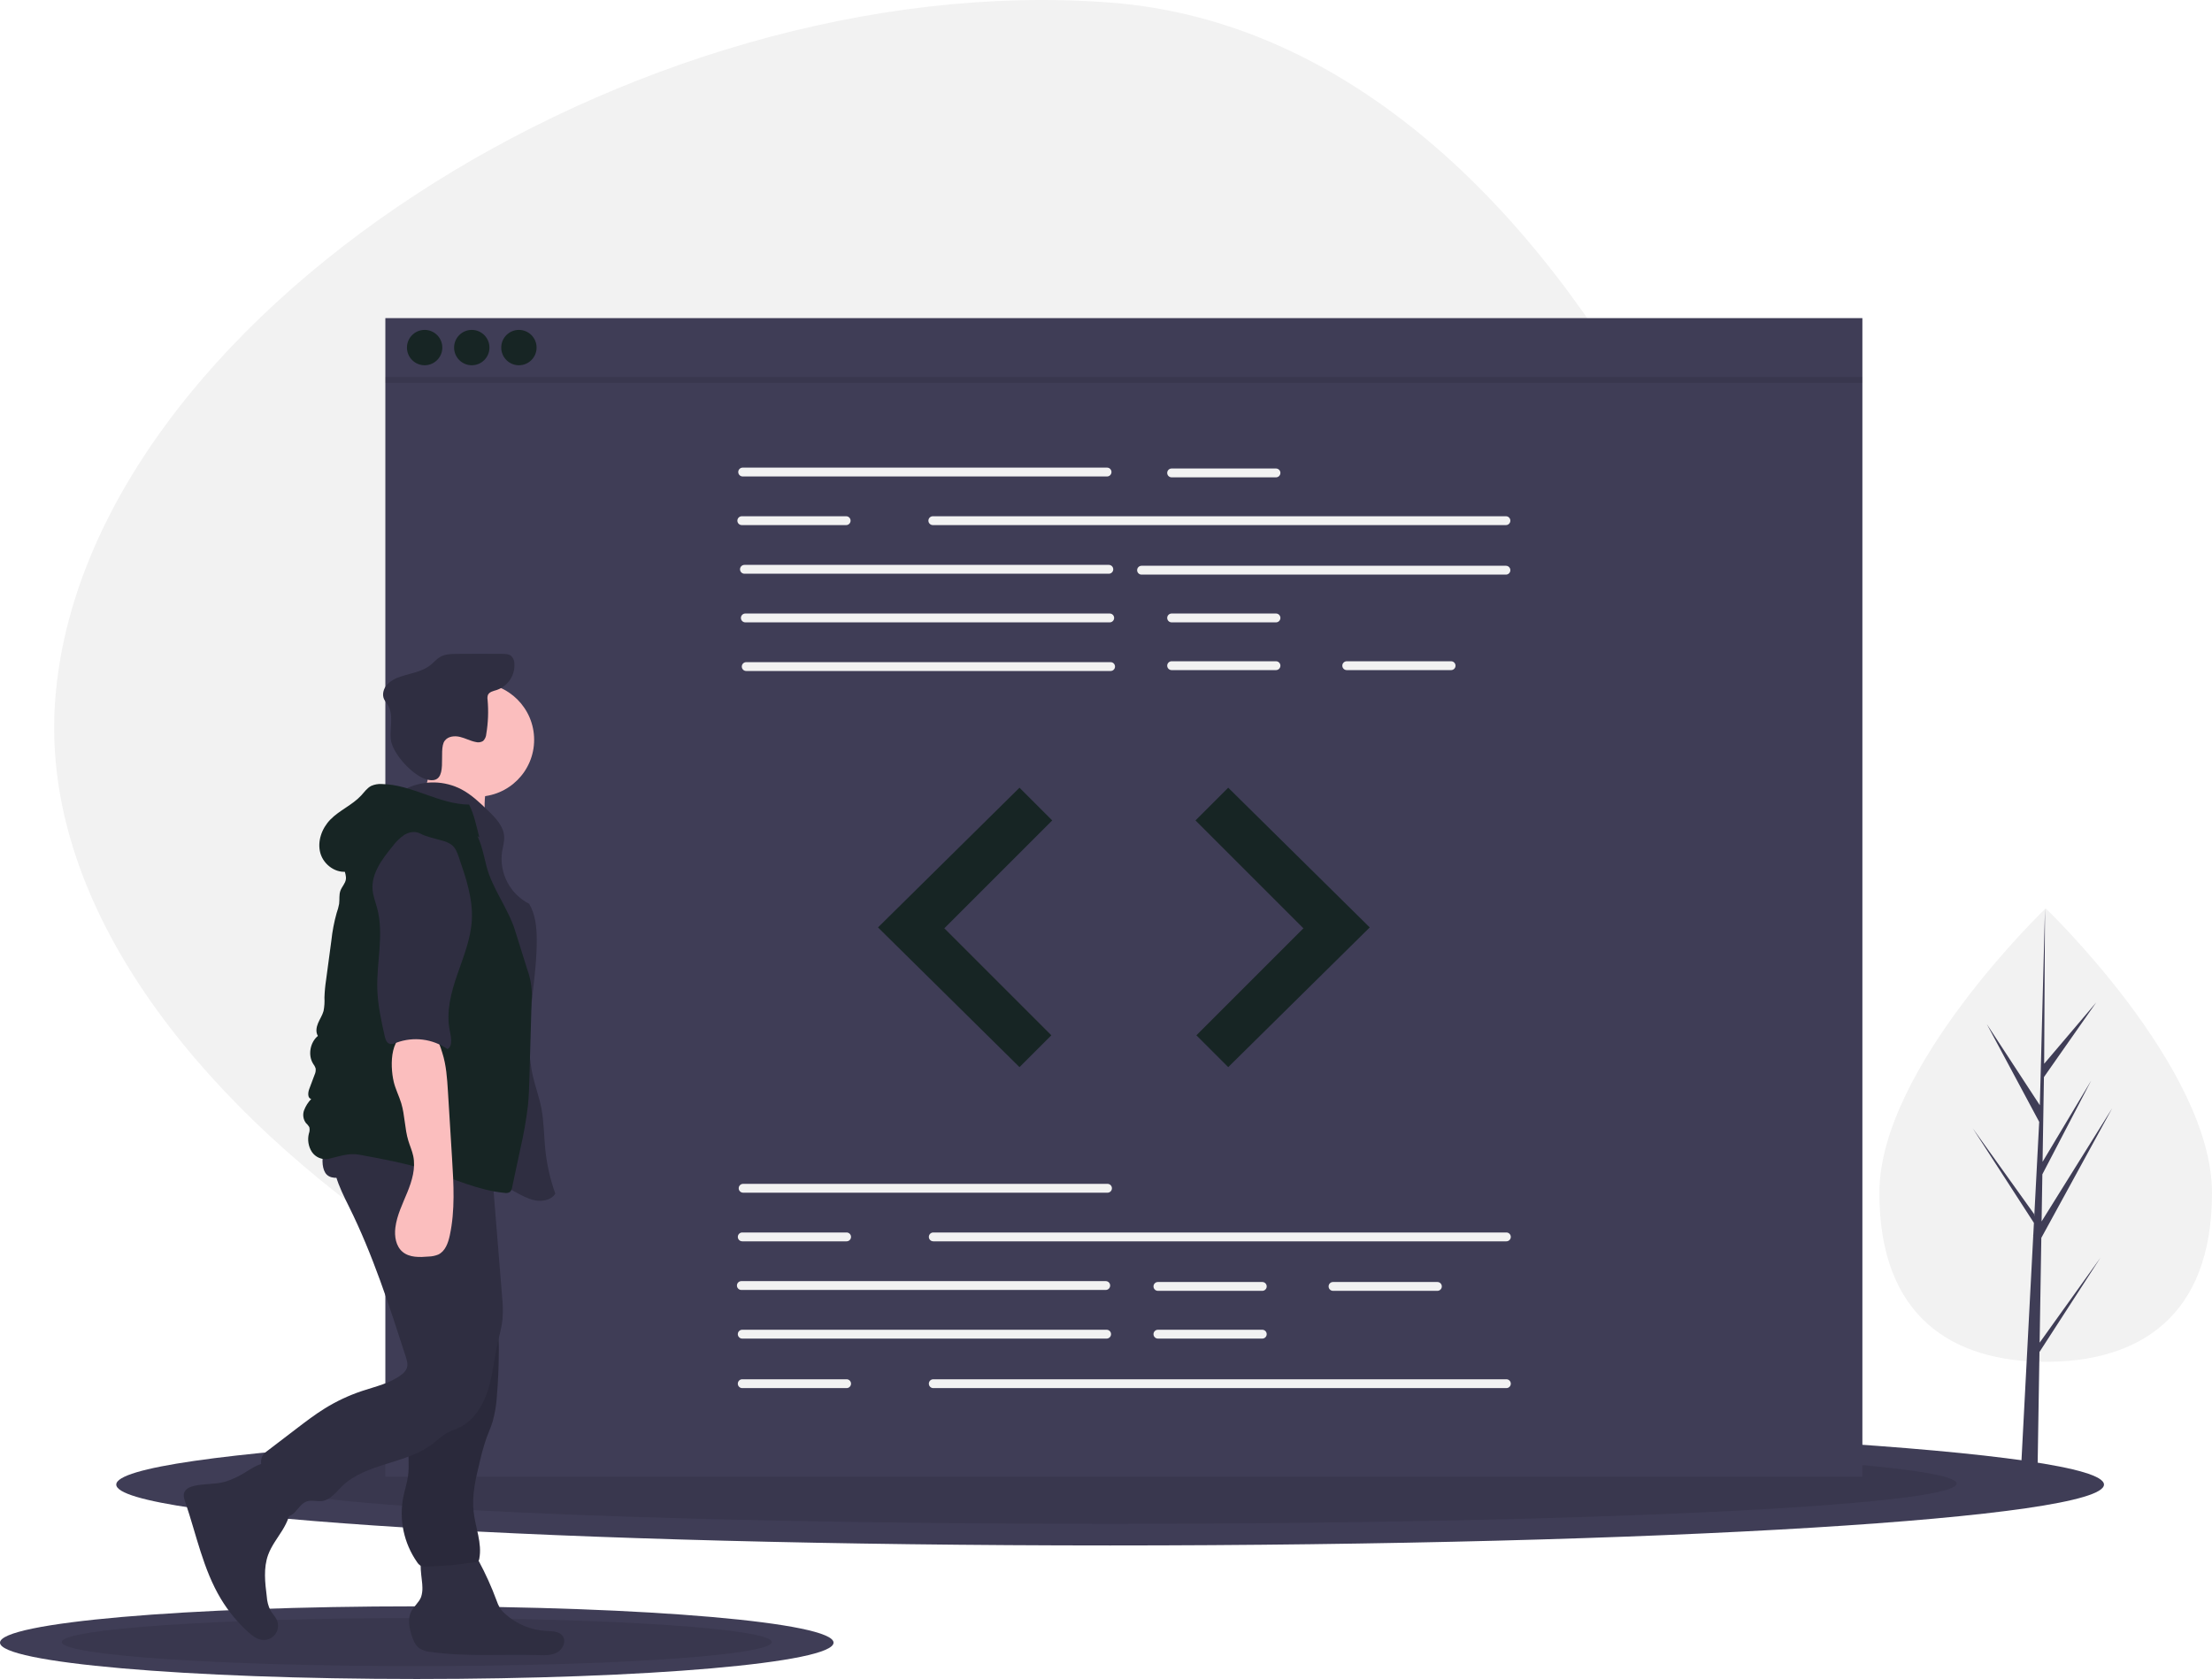
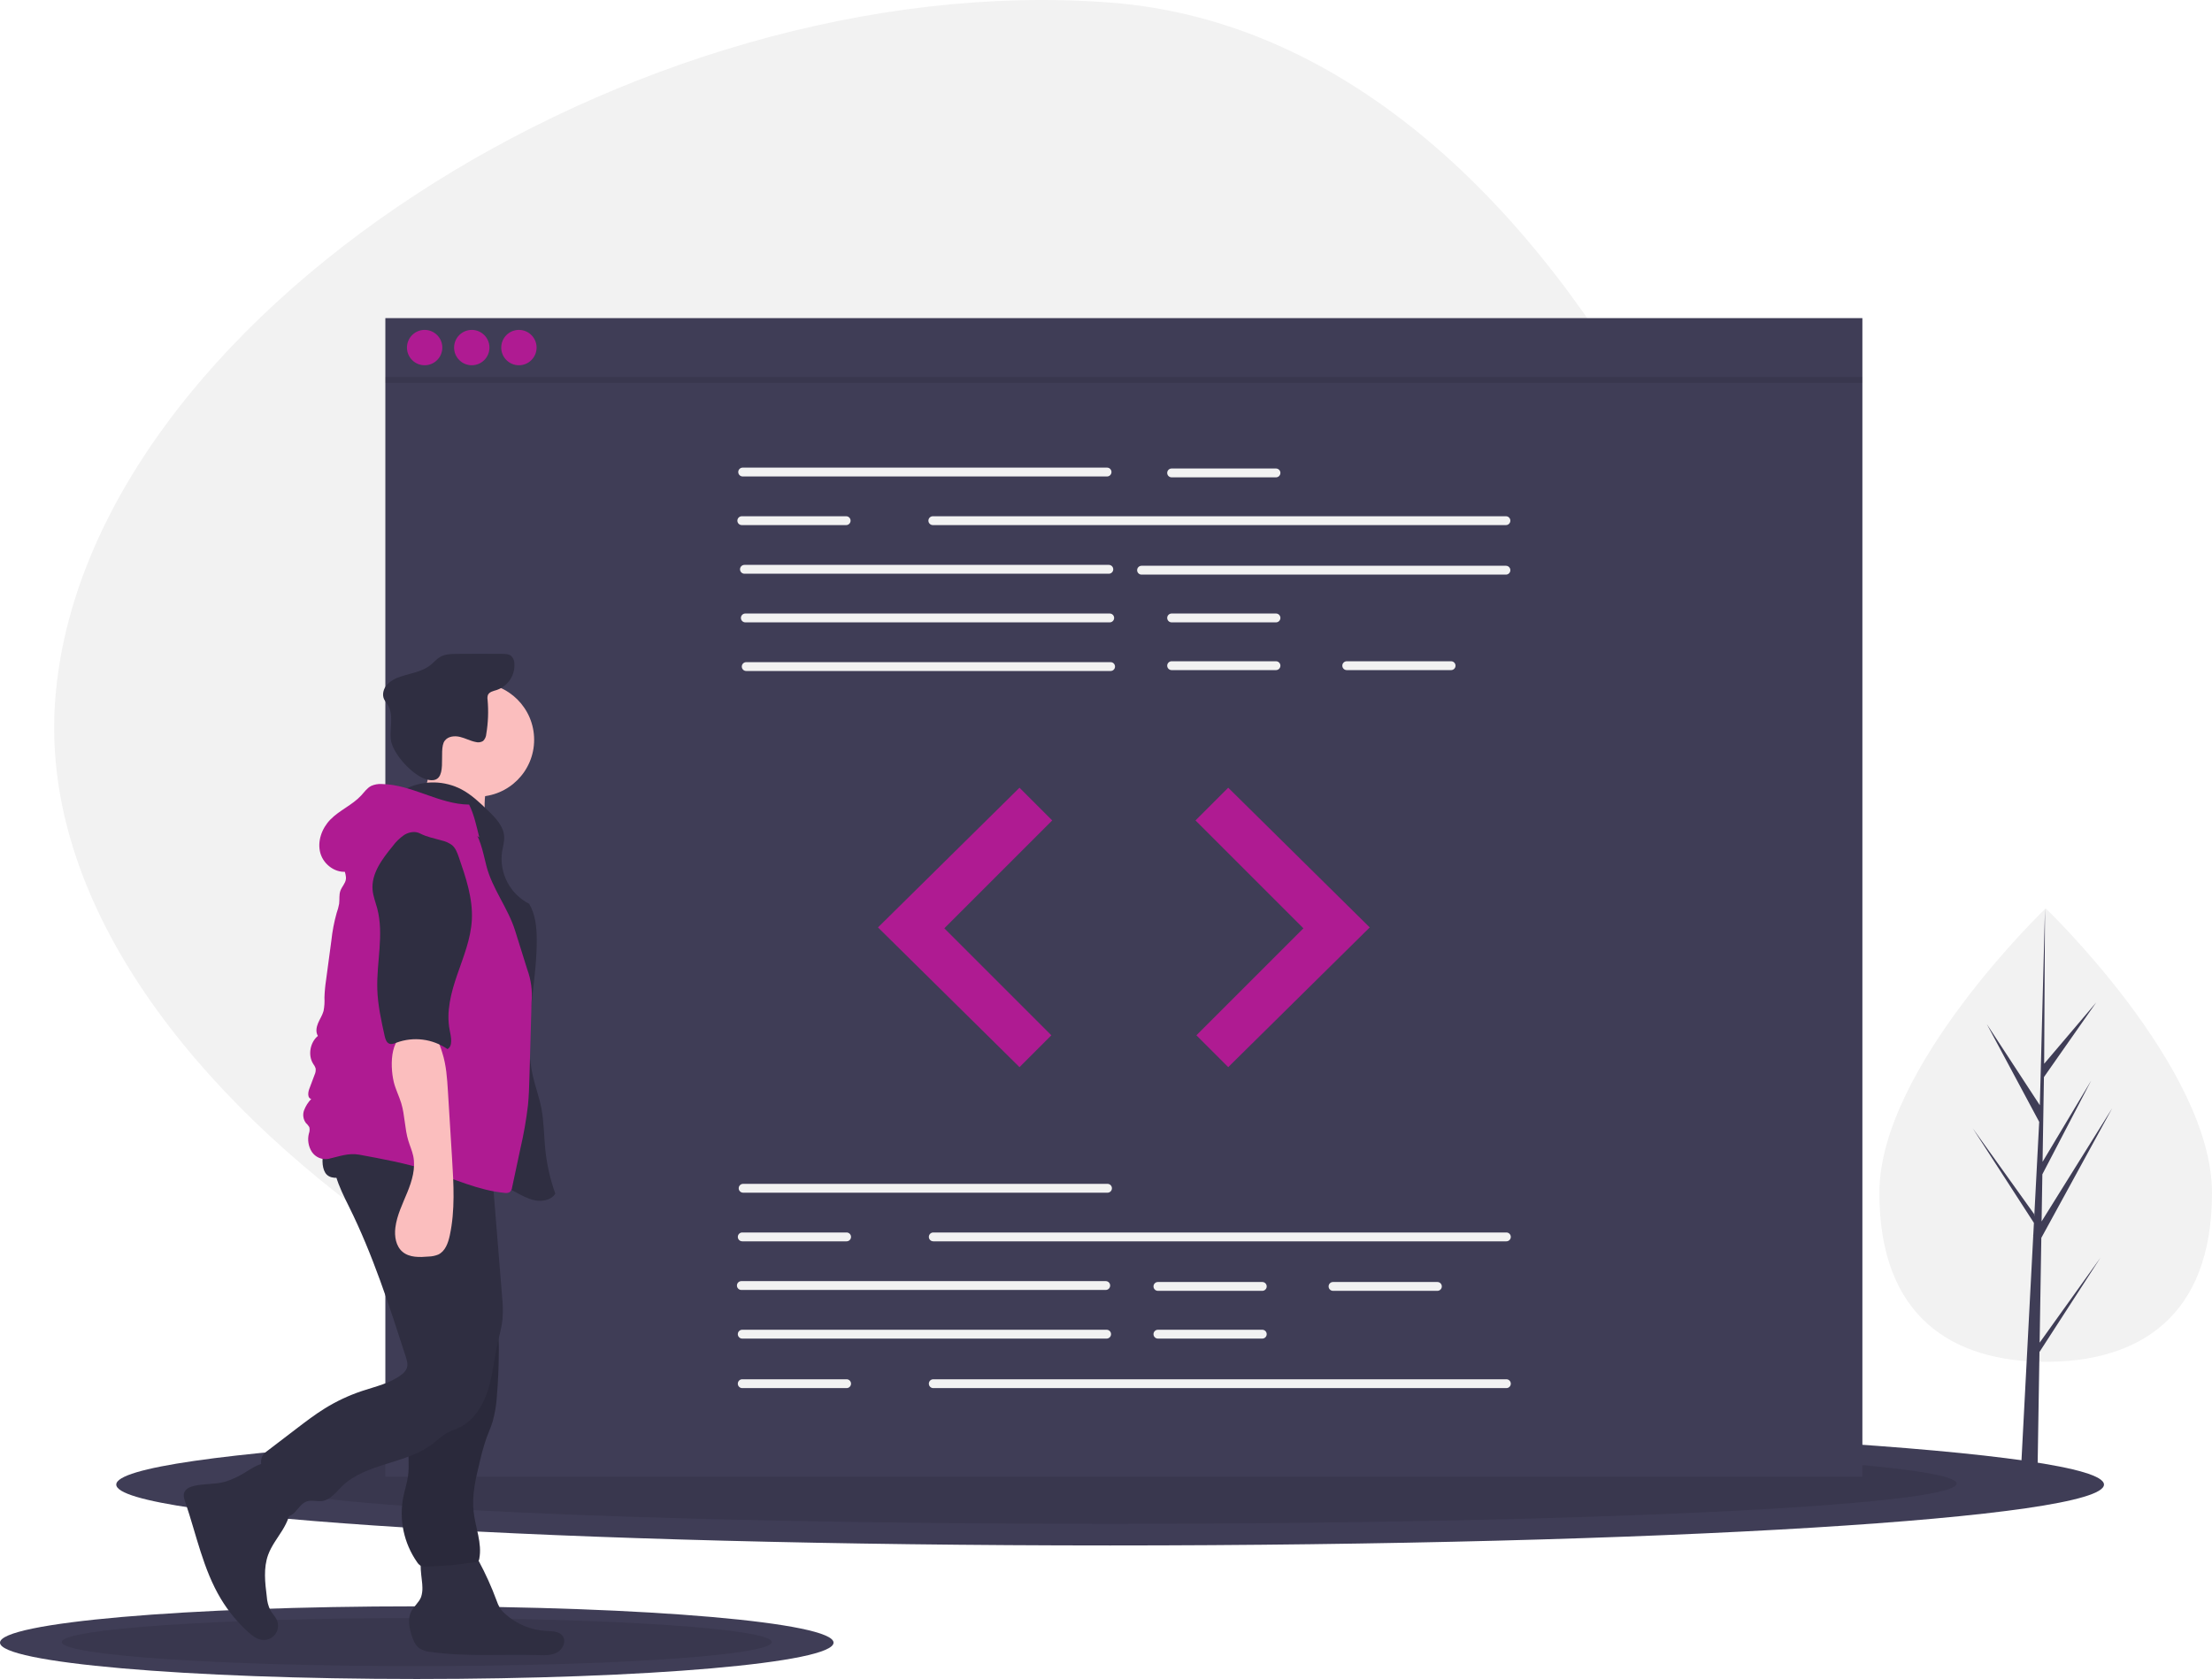
<svg xmlns="http://www.w3.org/2000/svg" data-name="Layer 1" width="1126.194" height="855" viewBox="0 0 1126.194 855">
  <path d="M544.864 755.938C302.465 737.49 13.394 549.672 28.111 356.28S322.797-17.142 565.196 1.305 947.128 381.167 932.41 574.558s-145.148 199.827-387.547 181.38z" fill="#f2f2f2" />
  <ellipse cx="565.194" cy="756" rx="506" ry="31" fill="#3f3d56" />
  <ellipse cx="565.194" cy="755.5" rx="431" ry="20.5" opacity=".1" />
  <ellipse cx="212.194" cy="836.5" rx="212.194" ry="18.5" fill="#3f3d56" />
  <ellipse cx="212.194" cy="836.202" rx="180.742" ry="12.234" opacity=".1" />
  <path fill="#3f3d56" d="M196.194 162h752v590h-752z" />
  <path d="M563.638 242.63H378.12a2.251 2.251 0 110-4.504h185.518a2.251 2.251 0 010 4.503zm203.079 24.765H474.932a2.251 2.251 0 010-4.503h291.785a2.251 2.251 0 110 4.503zM564.539 292.16H379.02a2.251 2.251 0 110-4.502h185.518a2.251 2.251 0 110 4.503zm202.178.45H581.199a2.251 2.251 0 010-4.502h185.518a2.251 2.251 0 110 4.503zm-201.728 24.316H379.471a2.251 2.251 0 010-4.503H564.99a2.251 2.251 0 110 4.503zm.451 24.766H379.921a2.251 2.251 0 010-4.503h185.517a2.251 2.251 0 110 4.503zm84.203-98.612h-53.134a2.251 2.251 0 010-4.503h53.134a2.251 2.251 0 110 4.502zm0 73.846h-53.134a2.251 2.251 0 010-4.503h53.134a2.251 2.251 0 110 4.503zm0 24.316h-53.134a2.251 2.251 0 110-4.503h53.134a2.251 2.251 0 110 4.503zm89.157 0h-53.134a2.251 2.251 0 010-4.503h53.133a2.251 2.251 0 110 4.503zm-307.996-73.847H377.67a2.251 2.251 0 010-4.503h53.134a2.251 2.251 0 010 4.503zM563.863 607.36H378.346a2.251 2.251 0 010-4.502h185.517a2.251 2.251 0 010 4.503zm-.9 49.532H377.445a2.251 2.251 0 110-4.503h185.518a2.251 2.251 0 010 4.503zm.45 24.766H377.895a2.251 2.251 0 110-4.503h185.518a2.251 2.251 0 110 4.503zm79.25-24.316H589.53a2.251 2.251 0 010-4.503h53.133a2.251 2.251 0 010 4.503zm0 24.316H589.53a2.251 2.251 0 010-4.503h53.133a2.251 2.251 0 110 4.503zm89.157-24.316h-53.134a2.251 2.251 0 110-4.503h53.134a2.251 2.251 0 010 4.503zm35.122-25.216H475.157a2.251 2.251 0 010-4.503h291.785a2.251 2.251 0 010 4.503zm-335.913 0h-53.134a2.251 2.251 0 010-4.503h53.134a2.251 2.251 0 010 4.503zm335.913 74.748H475.157a2.251 2.251 0 110-4.503h291.785a2.251 2.251 0 010 4.503zm-335.913 0h-53.134a2.251 2.251 0 110-4.503h53.134a2.251 2.251 0 110 4.503z" fill="#f2f2f2" />
-   <path fill="#172524" d="M519.06 401.13l-72.046 71.145 72.046 71.145 16.21-16.21-54.484-54.485 54.934-54.935-16.66-16.66zm106.267 0l72.046 71.145-72.046 71.145-16.21-16.21 54.485-54.485-54.935-54.935 16.66-16.66z" />
-   <circle cx="216.194" cy="177" r="9" fill="#172524" />
-   <circle cx="240.194" cy="177" r="9" fill="#172524" />
-   <circle cx="264.194" cy="177" r="9" fill="#172524" />
+   <path fill="#af1b92" d="M519.06 401.13l-72.046 71.145 72.046 71.145 16.21-16.21-54.484-54.485 54.934-54.935-16.66-16.66zm106.267 0l72.046 71.145-72.046 71.145-16.21-16.21 54.485-54.485-54.935-54.935 16.66-16.66z" />
+   <circle cx="216.194" cy="177" r="9" fill="#af1b92" />
+   <circle cx="240.194" cy="177" r="9" fill="#af1b92" />
+   <circle cx="264.194" cy="177" r="9" fill="#af1b92" />
  <path opacity=".1" d="M196.194 192h752v3h-752z" />
  <path d="M1126.194 607.454c0 63.77-37.911 86.037-84.677 86.037s-84.676-22.266-84.676-86.037 84.676-144.898 84.676-144.898 84.677 81.126 84.677 144.898z" fill="#f2f2f2" />
  <path fill="#3f3d56" d="M1038.433 683.736l.867-53.371 36.091-66.027-35.955 57.655.39-23.998 24.873-47.769-24.77 41.419.701-43.161 26.635-38.031-26.525 31.244.438-79.141-2.753 104.769.226-4.322-27.08-41.451 26.646 49.748-2.523 48.203-.075-1.28-31.219-43.621 31.124 48.141-.315 6.028-.057.091.026.495-6.402 122.296h8.553l1.026-63.168 31.049-48.024-30.971 43.275z" />
  <path d="M122.622 751.091a43.126 43.126 0 01-8.178 3.503c-5.08 1.387-10.508.878-15.638 2.063-2.1.485-4.386 1.499-5.054 3.548-.49 1.504.043 3.127.554 4.624 5.668 16.62 9.085 34.266 18.125 49.32a74.64 74.64 0 0013.992 16.988c2.056 1.852 4.385 3.664 7.136 3.955a7.248 7.248 0 007.37-10.182c-.81-1.801-2.317-3.197-3.289-4.916a18.757 18.757 0 01-1.819-6.99c-.893-7.11-1.754-14.538.71-21.266 1.651-4.512 4.681-8.359 7.206-12.447s4.621-8.772 4.06-13.544c-.384-3.257-1.972-6.237-3.65-9.054-1.682-2.823-5.005-10.409-8.383-11.35-3.507-.979-10.084 4.181-13.142 5.748zm92.435 57.409a14.019 14.019 0 01-.664 4.745c-1.057 2.793-3.68 4.706-5.036 7.367-1.885 3.7-1.03 8.174.218 12.135.783 2.483 1.81 5.067 3.913 6.602a12.893 12.893 0 005.954 1.908c18.036 2.496 36.358 1.064 54.558 1.587 3.317.095 6.83.211 9.725-1.41s4.686-5.697 2.717-8.368c-1.769-2.398-5.265-2.376-8.242-2.517a33.912 33.912 0 01-20.913-8.615 15.112 15.112 0 01-2.934-3.377 20.753 20.753 0 01-1.534-3.517 156.799 156.799 0 00-9.083-20.119c-.98-1.815-2.087-3.705-3.906-4.676a10.323 10.323 0 00-4.24-.926c-4.536-.294-16.283-1.838-19.79 1.69-3.242 3.26-.672 13.351-.743 17.491z" fill="#2f2e41" />
  <circle cx="242.971" cy="376.72" r="28.975" fill="#fbbebe" />
  <path d="M216.806 400.646c-1.724 4.614-4.647 8.947-8.9 11.43l40.074 8.174a42.453 42.453 0 01-.562-17.869 10.3 10.3 0 00.24-4.409c-.754-2.907-4.027-4.306-6.955-4.974-7.314-1.667-13.782-2.561-20.579-5.792-2.077 3.557-1.787 9.34-3.318 13.44z" fill="#fbbebe" />
  <path d="M207.57 401.227a31.338 31.338 0 0127.314.714c5.138 2.707 9.392 6.794 13.571 10.826 3.853 3.717 7.963 7.972 8.236 13.319.133 2.59-.676 5.122-1.084 7.683a25.766 25.766 0 0013.78 26.47c3.184 5.303 3.84 11.729 3.89 17.914.185 23.436-7.21 47.16-1.93 69.995 1.239 5.362 3.16 10.554 4.231 15.952 1.387 6.99 1.319 14.18 2.044 21.27a95.266 95.266 0 005.114 22.495c-1.744 2.774-5.374 3.837-8.643 3.613s-6.325-1.644-9.242-3.136c-14.123-7.227-27.059-16.757-41.687-22.9-9.677-4.063-19.987-6.595-29.376-11.288s-18.12-12.142-20.99-22.238c-1.241-4.365-1.318-8.965-1.385-13.503-.286-19.114-.55-38.436 3.61-57.094 3.669-16.453 10.741-32.194 12.284-48.98.502-5.465.513-11.314 3.566-15.874 4.315-6.445 13.632-8.114 16.698-15.238z" fill="#2f2e41" />
  <path d="M226.492 377.13c1.707-2.228 5-2.531 7.727-1.872s5.243 2.064 7.998 2.598a4.675 4.675 0 003.743-.526 5.444 5.444 0 001.616-3.57 68.163 68.163 0 00.67-17.38 5.147 5.147 0 01.16-2.438c.681-1.643 2.762-2.034 4.461-2.562a13.316 13.316 0 009.013-13.633 5.42 5.42 0 00-1.657-3.74c-1.175-.958-2.82-1.017-4.336-1.029q-11.683-.094-23.366.006c-2.883.024-5.91.095-8.41 1.532-1.847 1.063-3.221 2.773-4.88 4.112-4.326 3.491-10.178 4.201-15.441 5.99a15.308 15.308 0 00-6.768 4.036c-1.75 2-2.592 4.974-1.492 7.393a26.252 26.252 0 001.886 2.904c3.105 4.964 1.038 11.403 1.502 17.24.579 7.288 11.365 19.111 18.679 20.836 11.807 2.784 4.986-15.113 8.895-19.898zm-16.358 319.553c.745 5.321 1.701 10.661 1.446 16.029-.357 7.493-3.06 14.714-3.56 22.2-.372 5.59.49 11.241-.286 16.79-.497 3.554-1.656 6.979-2.373 10.494a43.395 43.395 0 006.973 33.266 5.448 5.448 0 002.024 1.96 5.714 5.714 0 002.507.333 179.947 179.947 0 0025.17-2.288 2.414 2.414 0 001.617-.713 2.266 2.266 0 00.35-.954c1.545-7.936-1.976-15.893-2.871-23.928-.956-8.58 1.103-17.178 3.146-25.565a113.548 113.548 0 013.467-12.228c.988-2.697 2.181-5.32 3.037-8.063a61.46 61.46 0 002.202-13.202q.892-10.575.945-21.2a88.958 88.958 0 00-1.665-20.01c-1.878-8.337-5.724-16.08-9.536-23.73a15.029 15.029 0 00-5.618 2.67 125.38 125.38 0 01-15.35 8.481c-3.567 1.657-10.522 2.834-12.786 6.286-2.232 3.405-.792 10.35-.621 14.106q.439 9.667 1.782 19.266z" fill="#2f2e41" />
  <path d="M210.134 696.683c.745 5.321 1.701 10.661 1.446 16.029-.357 7.493-3.06 14.714-3.56 22.2-.372 5.59.49 11.241-.286 16.79-.497 3.554-1.656 6.979-2.373 10.494a43.395 43.395 0 006.973 33.266 5.448 5.448 0 002.024 1.96 5.714 5.714 0 002.507.333 179.947 179.947 0 0025.17-2.288 2.414 2.414 0 001.617-.713 2.266 2.266 0 00.35-.954c1.545-7.936-1.976-15.893-2.871-23.928-.956-8.58 1.103-17.178 3.146-25.565a113.548 113.548 0 013.467-12.228c.988-2.697 2.181-5.32 3.037-8.063a61.46 61.46 0 002.202-13.202q.892-10.575.945-21.2a88.958 88.958 0 00-1.665-20.01c-1.878-8.337-5.724-16.08-9.536-23.73a15.029 15.029 0 00-5.618 2.67 125.38 125.38 0 01-15.35 8.481c-3.567 1.657-10.522 2.834-12.786 6.286-2.232 3.405-.792 10.35-.621 14.106q.439 9.667 1.782 19.266z" opacity=".1" />
  <path d="M170.961 583.018c-3.848 10.36 1.808 21.554 6.722 31.452 12.106 24.386 20.513 50.408 28.875 76.317.626 1.941 1.252 4.059.554 5.975a7.825 7.825 0 01-2.822 3.347c-5.766 4.379-13.107 5.938-19.975 8.23a90.184 90.184 0 00-18.943 8.88c-4.976 3.083-9.639 6.643-14.291 10.197l-14.812 11.312a9.903 9.903 0 00-2.476 2.397c-1.429 2.241-.844 5.167-.132 7.728a131.432 131.432 0 007.252 19.792 6.911 6.911 0 002.63 3.447c2.312 1.242 5.14-.405 6.905-2.347s3.292-4.36 5.78-5.193c2.487-.833 5.223.176 7.819-.189 4.198-.59 6.986-4.457 10.012-7.426 12.366-12.131 33.01-11.251 46.613-21.977a59.228 59.228 0 016.23-4.868c2.3-1.36 4.908-2.105 7.294-3.307 7.257-3.654 11.819-11.208 14.262-18.957s3.141-15.928 4.897-23.86c.908-4.101 2.103-8.158 2.507-12.339a66.094 66.094 0 00-.253-11.666l-4.908-60.715c-.4-4.943-.8-9.893-1.576-14.79-14.577.52-29.143 1.107-43.728 1.28-11.605.136-23.424.948-34.436-2.72z" fill="#2f2e41" />
  <path d="M165.602 597.221c1.978 3.18 6.79 3.114 10.105 1.37s5.889-4.672 9.21-6.4c4.464-2.323 9.747-2.236 14.777-2.094 7.963.225 16.025.465 23.687 2.647 7.924 2.257 15.64 6.603 23.834 5.736 1.425-.15 2.985-.56 3.76-1.765a5.544 5.544 0 00.62-2.836l.268-7.159a6.464 6.464 0 00-.57-3.625 6.082 6.082 0 00-2.716-2.08c-11.663-5.646-24.964-6.697-37.915-7.14q-9.874-.34-19.757-.28c-5.591.035-12.303-.774-17.739.72-7.295 2.005-11.265 16.954-7.563 22.906z" fill="#2f2e41" />
-   <path d="M238.84 409.726c-15.283-.136-29.132-10.223-44.413-10.469a11.514 11.514 0 00-5.392.93c-2.13 1.073-3.53 3.147-5.147 4.9-4.518 4.892-11.061 7.504-15.703 12.28-4.352 4.478-6.773 11.15-5.055 17.153s8.204 10.609 14.28 9.165a36.8 36.8 0 0114.336-19.479 72.887 72.887 0 0111.206-5.882c6.868-3.112 14.547-6.283 21.718-3.95a30.638 30.638 0 017.409 4.04l11.954 8.03c-1.393-5.494-2.646-11.656-5.194-16.718z" fill="#172524" />
-   <path d="M175.65 438.374c-2.03 2.532.893 6.2.446 9.413-.298 2.135-2.055 3.766-2.786 5.793-.758 2.1-.356 4.427-.644 6.642a28.489 28.489 0 01-1.275 4.73 84.975 84.975 0 00-2.686 14.025l-2.675 19.975a75.681 75.681 0 00-.846 9.078 27.107 27.107 0 01-.452 6.787c-.592 2.183-1.904 4.093-2.786 6.176s-1.292 4.602-.1 6.524c-3.991 3.325-5.178 9.854-2.387 14.235a7.9 7.9 0 011.23 2.265 5.82 5.82 0 01-.542 3.34l-2.704 7.207c-.693 1.845-.912 4.653 1.013 5.074a17.006 17.006 0 00-3.651 5.767 6.866 6.866 0 00.972 6.506 8.289 8.289 0 011.695 2.056 5.473 5.473 0 01-.196 3.243 11.906 11.906 0 001.473 9.334 8.371 8.371 0 008.418 3.608c5.41-1.22 10.273-3.147 15.728-2.146 11.746 2.156 23.53 4.32 34.906 7.952 12.984 4.146 25.556 10.225 39.126 11.5a3.798 3.798 0 002.617-.406 3.93 3.93 0 001.21-2.488l4.194-19.665a202.363 202.363 0 003.855-22.027c.477-4.781.613-9.59.75-14.393l1.08-38.23a38.197 38.197 0 00-2.2-16.62l-6.218-19.848c-3.548-11.327-11.687-21.372-14.585-32.882-1.834-7.285-3.19-15.103-8.108-20.781-7.013-8.095-19.145-9.354-29.764-7.962-4.797.628-9.636 1.714-13.785 4.201-4.798 2.877-8.333 7.41-11.753 11.837-2.818 3.649-5.687 6.582-8.57 10.18z" fill="#172524" />
+   <path d="M238.84 409.726c-15.283-.136-29.132-10.223-44.413-10.469a11.514 11.514 0 00-5.392.93c-2.13 1.073-3.53 3.147-5.147 4.9-4.518 4.892-11.061 7.504-15.703 12.28-4.352 4.478-6.773 11.15-5.055 17.153s8.204 10.609 14.28 9.165a36.8 36.8 0 0114.336-19.479 72.887 72.887 0 0111.206-5.882c6.868-3.112 14.547-6.283 21.718-3.95a30.638 30.638 0 017.409 4.04l11.954 8.03c-1.393-5.494-2.646-11.656-5.194-16.718z" fill="#af1b92" />
+   <path d="M175.65 438.374c-2.03 2.532.893 6.2.446 9.413-.298 2.135-2.055 3.766-2.786 5.793-.758 2.1-.356 4.427-.644 6.642a28.489 28.489 0 01-1.275 4.73 84.975 84.975 0 00-2.686 14.025l-2.675 19.975a75.681 75.681 0 00-.846 9.078 27.107 27.107 0 01-.452 6.787c-.592 2.183-1.904 4.093-2.786 6.176s-1.292 4.602-.1 6.524c-3.991 3.325-5.178 9.854-2.387 14.235a7.9 7.9 0 011.23 2.265 5.82 5.82 0 01-.542 3.34l-2.704 7.207c-.693 1.845-.912 4.653 1.013 5.074a17.006 17.006 0 00-3.651 5.767 6.866 6.866 0 00.972 6.506 8.289 8.289 0 011.695 2.056 5.473 5.473 0 01-.196 3.243 11.906 11.906 0 001.473 9.334 8.371 8.371 0 008.418 3.608c5.41-1.22 10.273-3.147 15.728-2.146 11.746 2.156 23.53 4.32 34.906 7.952 12.984 4.146 25.556 10.225 39.126 11.5a3.798 3.798 0 002.617-.406 3.93 3.93 0 001.21-2.488l4.194-19.665a202.363 202.363 0 003.855-22.027c.477-4.781.613-9.59.75-14.393l1.08-38.23a38.197 38.197 0 00-2.2-16.62l-6.218-19.848c-3.548-11.327-11.687-21.372-14.585-32.882-1.834-7.285-3.19-15.103-8.108-20.781-7.013-8.095-19.145-9.354-29.764-7.962-4.797.628-9.636 1.714-13.785 4.201-4.798 2.877-8.333 7.41-11.753 11.837-2.818 3.649-5.687 6.582-8.57 10.18z" fill="#af1b92" />
  <path d="M200.444 550.823c.875 3.773 2.712 7.252 3.837 10.957 1.884 6.21 1.725 12.896 3.605 19.106.79 2.606 1.933 5.109 2.5 7.773 1.32 6.21-.608 12.635-3.004 18.515s-5.313 11.678-6.09 17.98c-.549 4.438.238 9.45 3.66 12.33 3.551 2.99 8.712 2.788 13.338 2.39a14.016 14.016 0 004.841-1.008c3.538-1.673 5.028-5.86 5.855-9.685 2.771-12.819 1.98-26.106 1.174-39.196l-2.106-34.235c-.405-6.59-.84-13.318-2.87-19.646-.74-2.302-2.027-6.954-4.13-8.424-2.082-1.455-8.03-1.52-10.608-1.641-12.098-.569-11.963 16.317-10.002 24.784z" fill="#fbbebe" />
  <path d="M213.848 424.423c-2.47-1.293-5.583-.736-7.972.705a24.568 24.568 0 00-5.972 5.798c-5.338 6.517-10.99 13.995-10.198 22.382.296 3.145 1.5 6.12 2.317 9.172 3.58 13.38-.379 27.53.075 41.373.263 7.999 2.003 15.867 3.737 23.68.353 1.594.92 3.44 2.462 3.977 1.16.403 2.41-.115 3.558-.551a28.371 28.371 0 0125.963 3.272c2.865-1.529 1.791-6.363 1.149-9.546-1.909-9.457.682-19.214 3.828-28.335s6.91-18.23 7.432-27.865c.59-10.916-3.029-21.57-6.6-31.903-.78-2.255-1.631-4.62-3.438-6.178a13.665 13.665 0 00-5.203-2.377c-3.793-1.121-7.634-1.769-11.138-3.604z" fill="#2f2e41" />
</svg>
